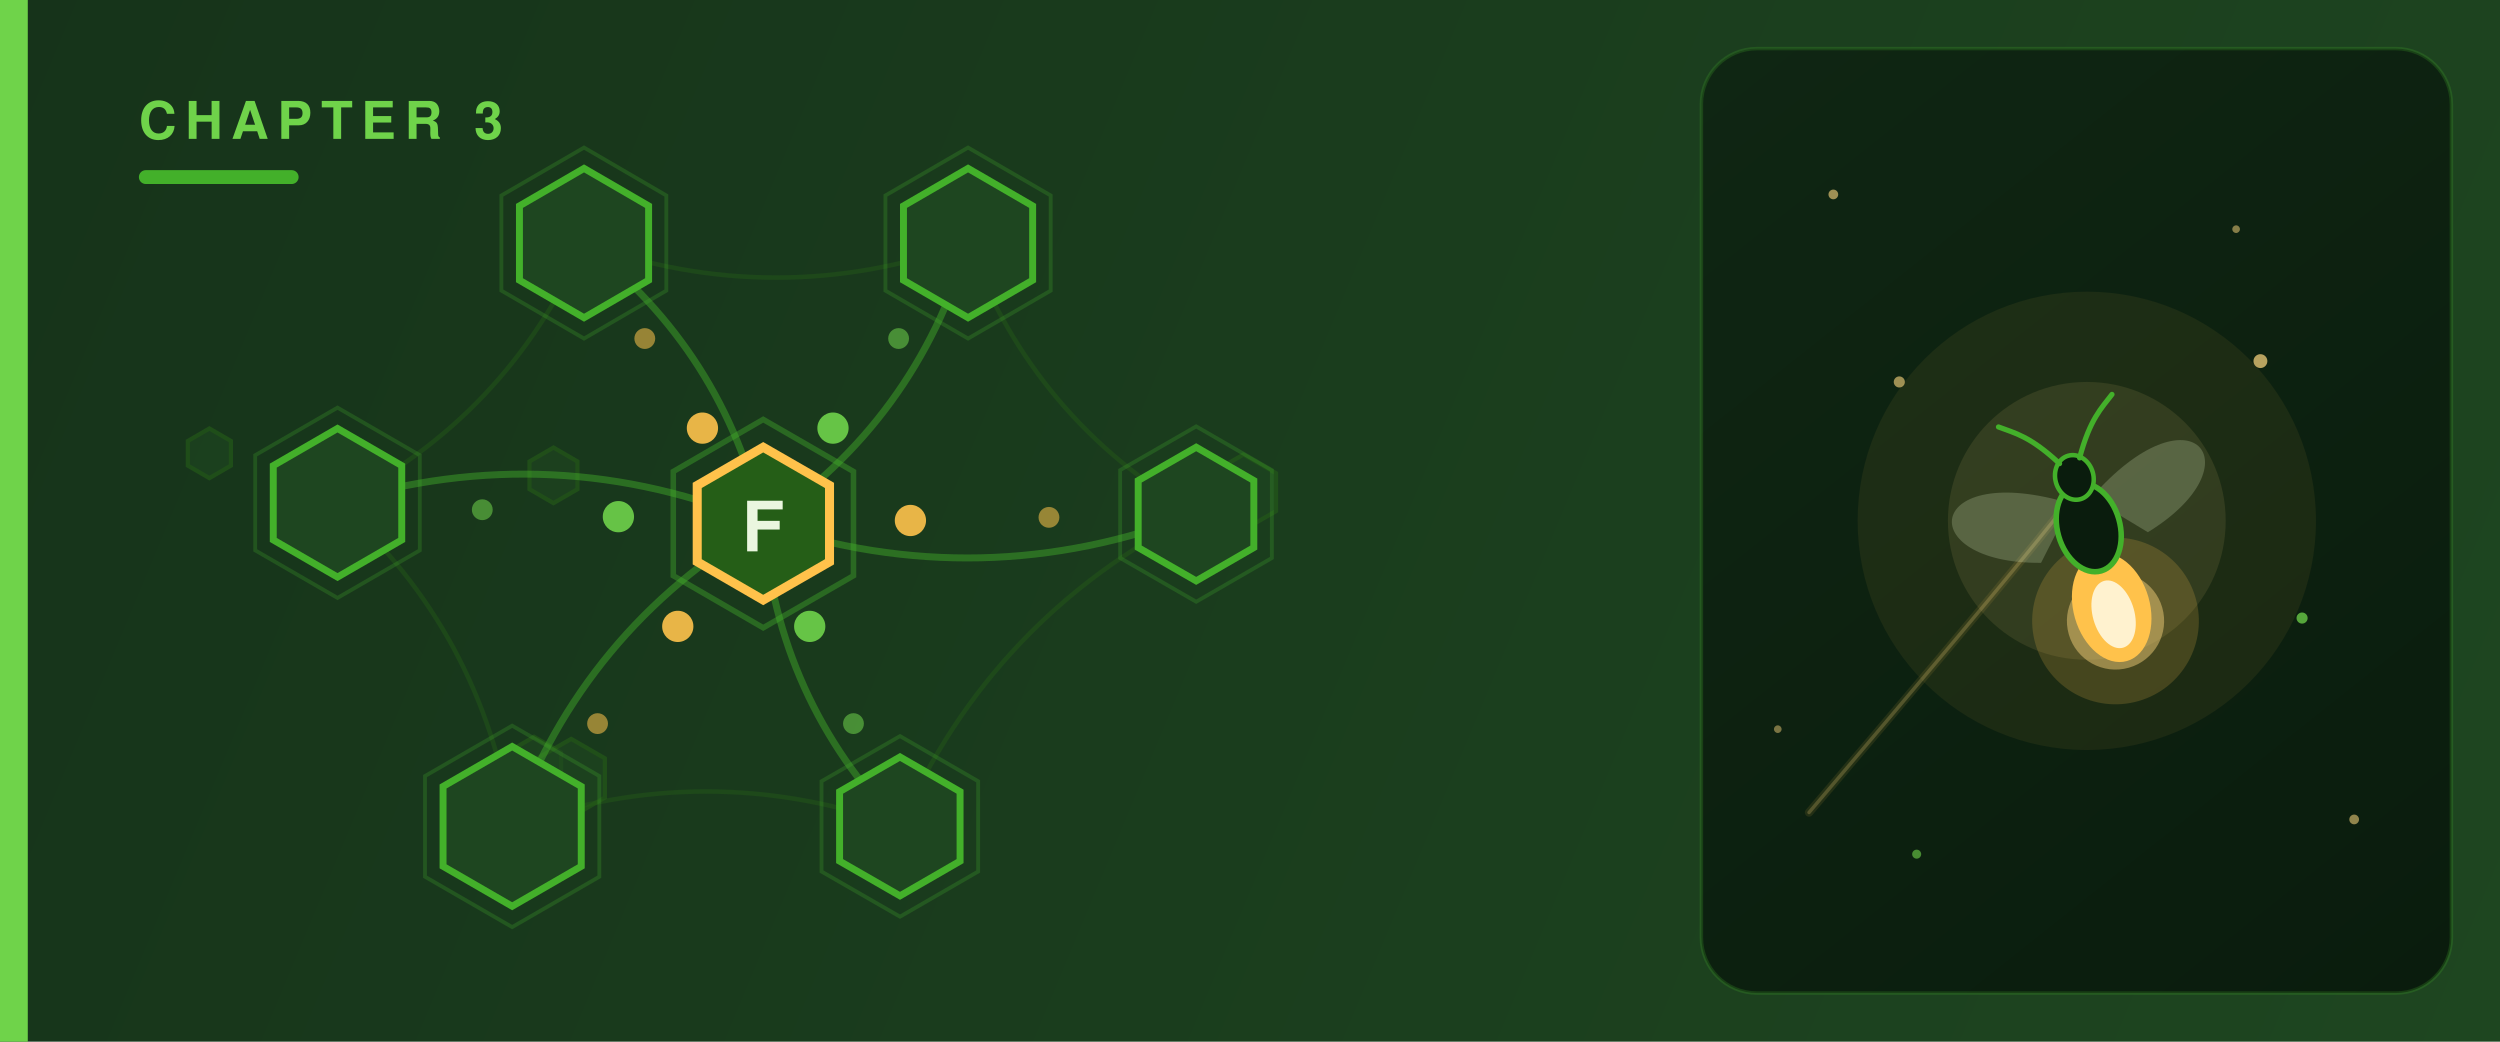
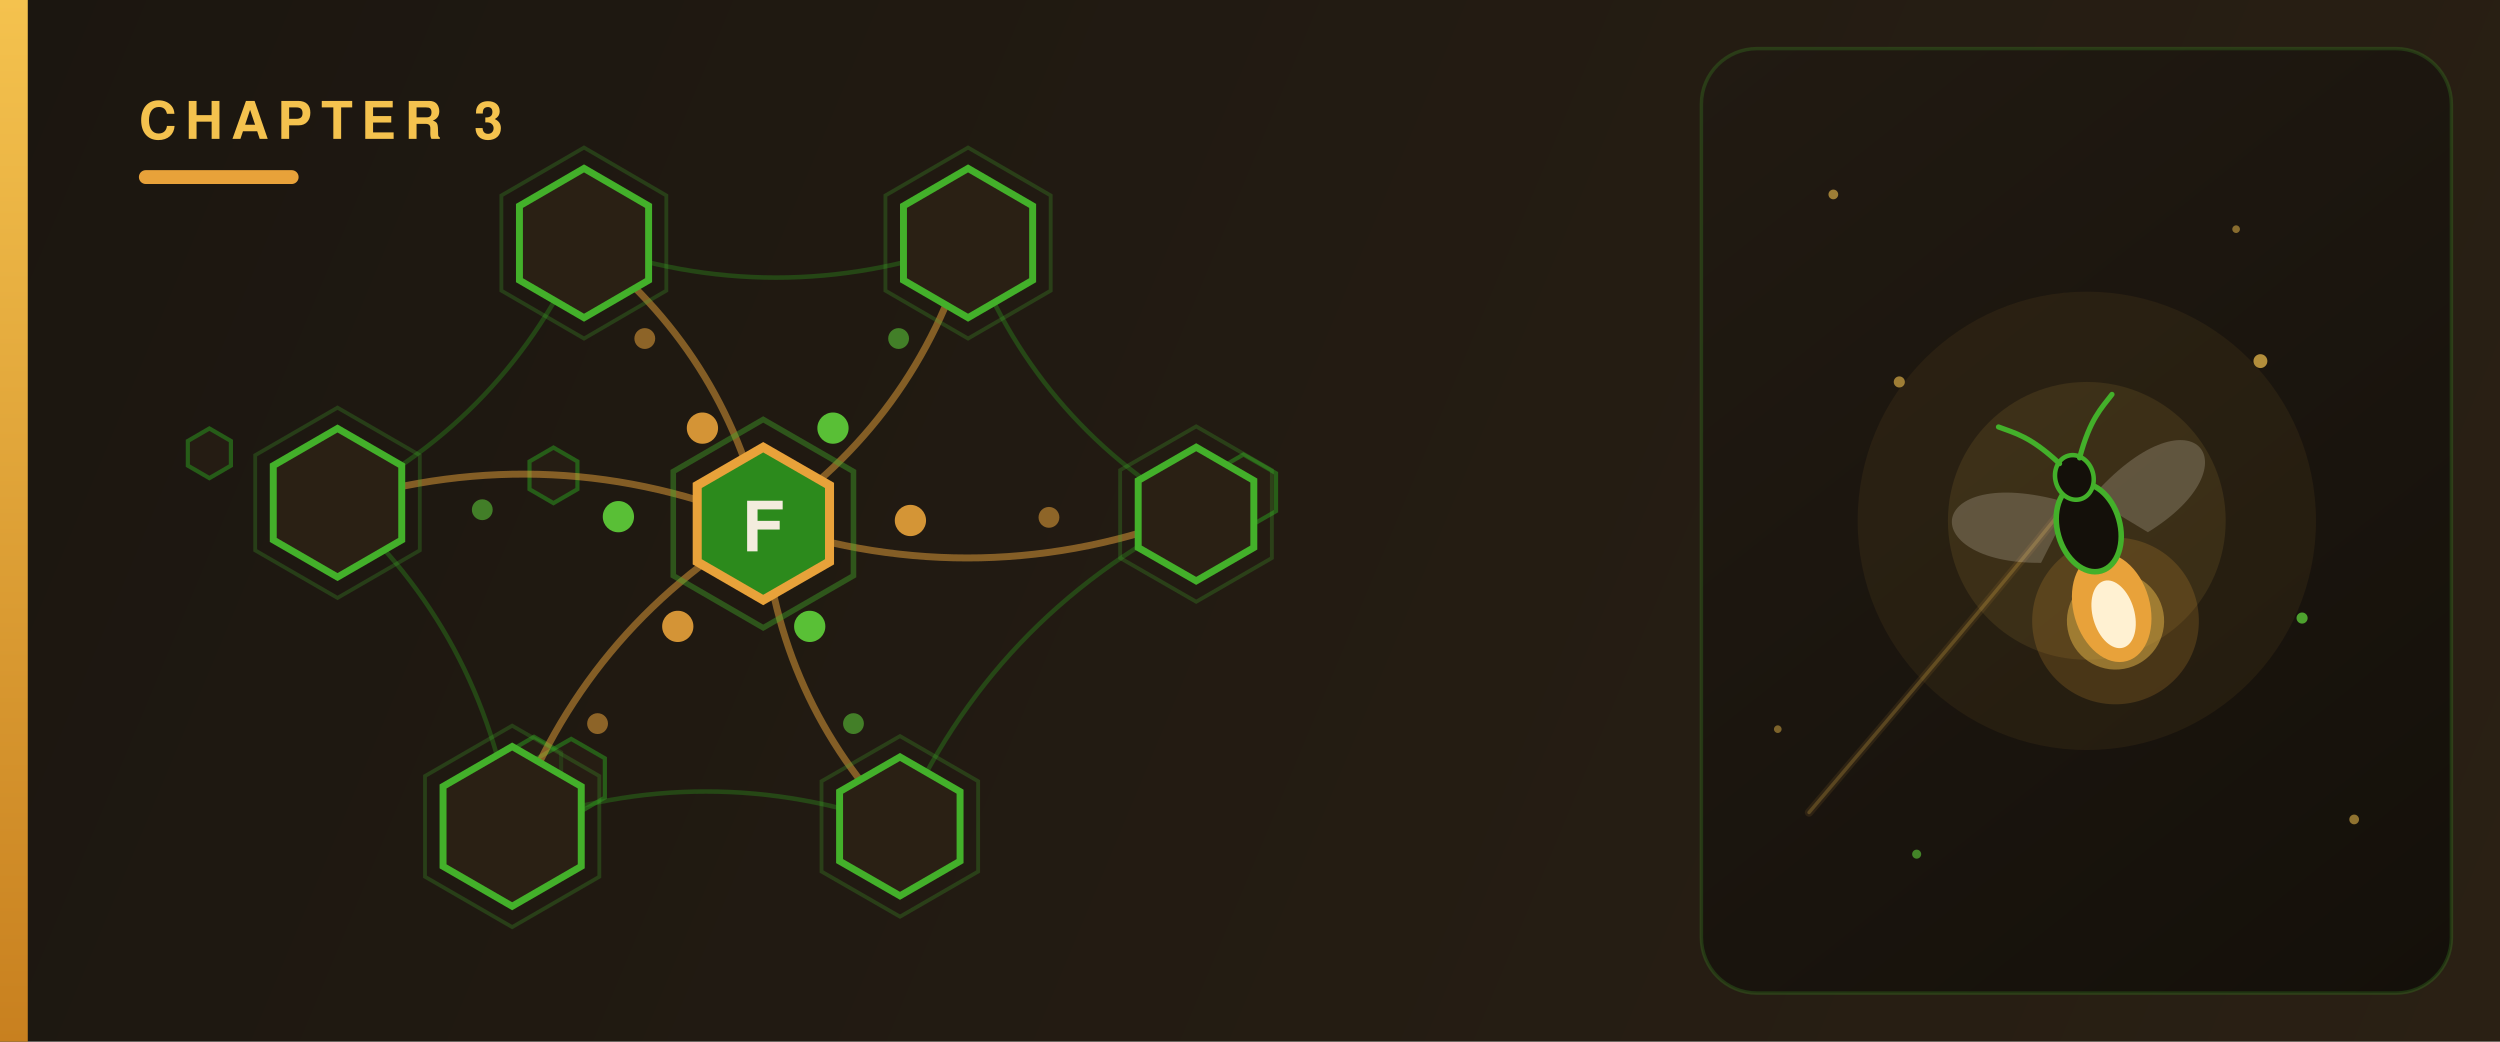
<svg xmlns="http://www.w3.org/2000/svg" viewBox="0 0 720 300" role="img" aria-label="Firefly for Java by Example — opener for chapter 3" font-family="Avenir Next,Avenir,Helvetica Neue,Helvetica,Arial,sans-serif">
  <defs>
    <linearGradient id="fld" x1="0" y1="0" x2="720" y2="300" gradientUnits="userSpaceOnUse">
-       <stop offset="0" stop-color="#16331a" />
-       <stop offset="1" stop-color="#1e4620" />
+       <stop offset="0" stop-color="#1B1610" />
+       <stop offset="1" stop-color="#2A2014" />
    </linearGradient>
    <linearGradient id="pnl" x1="490" y1="14" x2="706" y2="286" gradientUnits="userSpaceOnUse">
-       <stop offset="0" stop-color="#0f2613" />
-       <stop offset="1" stop-color="#0a1c0d" />
+       <stop offset="0" stop-color="#211A12" />
+       <stop offset="1" stop-color="#14100A" />
    </linearGradient>
-     <linearGradient id="grh" x1="0" y1="0" x2="720" y2="0" gradientUnits="userSpaceOnUse">
-       <stop offset="0" stop-color="#6fd34a" />
-       <stop offset="1" stop-color="#43b02a" />
+     <linearGradient id="grh" x1="0" y1="0" x2="0" y2="300" gradientUnits="userSpaceOnUse">
+       <stop offset="0" stop-color="#f4c24e" />
+       <stop offset="1" stop-color="#c8801f" />
    </linearGradient>
  </defs>
  <rect width="720" height="300" fill="url(#fld)" />
  <rect x="0" y="0" width="8" height="300" fill="url(#grh)" />
  <rect x="490" y="14" width="216" height="272" rx="16" fill="url(#pnl)" />
  <rect x="490" y="14" width="216" height="272" rx="16" fill="none" stroke="#43b02a" stroke-width="1" opacity="0.22" />
-   <g fill="#ffd980">
+   <g fill="#f4c24e">
    <circle cx="528" cy="56" r="1.4" opacity="0.6" />
    <circle cx="678" cy="236" r="1.4" opacity="0.55" />
    <circle cx="644" cy="66" r="1.1" opacity="0.5" />
    <circle cx="512" cy="210" r="1.1" opacity="0.45" />
  </g>
-   <circle cx="552" cy="246" r="1.3" fill="#6fd34a" opacity="0.6" />
-   <text x="40" y="40" fill="#6fd34a" font-size="15" font-weight="800" letter-spacing="2.5">CHAPTER 3</text>
-   <rect x="40" y="49" width="46" height="4" rx="2" fill="#43b02a" />
-   <polygon points="66.5,134.1 60.3,137.7 54.1,134.1 54.1,127.0 60.3,123.4 66.5,127.0" fill="#1e4620" stroke="#255e17" stroke-width="1.2" opacity="0.6" />
-   <polygon points="161.6,225.6 153.8,230.1 146.1,225.6 146.1,216.7 153.8,212.2 161.6,216.7" fill="#1e4620" stroke="#255e17" stroke-width="1.2" opacity="0.6" />
-   <polygon points="174.2,229.7 164.5,235.3 154.7,229.7 154.7,218.4 164.5,212.8 174.2,218.4" fill="#1e4620" stroke="#255e17" stroke-width="1.2" opacity="0.6" />
-   <polygon points="166.3,140.9 159.4,144.9 152.5,140.9 152.5,132.9 159.4,128.9 166.3,132.9" fill="#1e4620" stroke="#255e17" stroke-width="1.2" opacity="0.6" />
-   <polygon points="367.5,147.2 358.1,152.6 348.8,147.2 348.8,136.3 358.1,130.9 367.5,136.3" fill="#1e4620" stroke="#255e17" stroke-width="1.2" opacity="0.6" />
-   <g fill="none" stroke="#43b02a" stroke-width="2" opacity="0.45">
+   <circle cx="552" cy="246" r="1.3" fill="#5fd13a" opacity="0.6" />
+   <text x="40" y="40" fill="#f4c24e" font-size="15" font-weight="800" letter-spacing="2.5">CHAPTER 3</text>
+   <rect x="40" y="49" width="46" height="4" rx="2" fill="#e8a23a" />
+   <polygon points="66.5,134.1 60.3,137.7 54.1,134.1 54.1,127.0 60.3,123.4 66.5,127.0" fill="#2A2014" stroke="#2c8a1c" stroke-width="1.2" opacity="0.6" />
+   <polygon points="161.6,225.6 153.8,230.1 146.1,225.6 146.1,216.7 153.8,212.2 161.6,216.7" fill="#2A2014" stroke="#2c8a1c" stroke-width="1.2" opacity="0.6" />
+   <polygon points="174.2,229.7 164.5,235.3 154.7,229.7 154.7,218.4 164.5,212.8 174.2,218.4" fill="#2A2014" stroke="#2c8a1c" stroke-width="1.2" opacity="0.6" />
+   <polygon points="166.3,140.9 159.4,144.9 152.5,140.9 152.5,132.9 159.4,128.9 166.3,132.9" fill="#2A2014" stroke="#2c8a1c" stroke-width="1.2" opacity="0.6" />
+   <polygon points="367.5,147.2 358.1,152.6 348.8,147.2 348.8,136.3 358.1,130.9 367.5,136.3" fill="#2A2014" stroke="#2c8a1c" stroke-width="1.2" opacity="0.6" />
+   <g fill="none" stroke="#e8a23a" stroke-width="2" opacity="0.50">
    <path d="M219.8,150.8 Q282.7,171.9 344.5,148.0" />
    <path d="M219.8,150.8 Q223.8,201.5 259.2,238.0" />
    <path d="M219.8,150.8 Q168.0,181.4 147.5,238.0" />
    <path d="M219.8,150.8 Q159.6,125.7 97.2,144.8" />
    <path d="M219.8,150.8 Q208.5,101.1 168.2,70.0" />
    <path d="M219.8,150.8 Q263.9,121.0 278.8,70.0" />
  </g>
-   <g fill="none" stroke="#255e17" stroke-width="1.3" opacity="0.4">
+   <g fill="none" stroke="#2c8a1c" stroke-width="1.3" opacity="0.4">
    <path d="M344.5,148.0 Q285.6,177.7 259.2,238.0" />
    <path d="M259.2,238.0 Q203.3,217.9 147.5,238.0" />
    <path d="M147.5,238.0 Q139.1,182.3 97.2,144.8" />
    <path d="M97.2,144.8 Q146.1,120.2 168.2,70.0" />
    <path d="M168.2,70.0 Q223.5,89.9 278.8,70.0" />
    <path d="M278.8,70.0 Q297.6,120.8 344.5,148.0" />
  </g>
-   <circle cx="262.2" cy="149.9" r="4.5" fill="#ffc24b" opacity="0.9" />
-   <circle cx="302.1" cy="149.0" r="3.0" fill="#ffc24b" opacity="0.55" />
-   <circle cx="233.2" cy="180.4" r="4.5" fill="#6fd34a" opacity="0.9" />
-   <circle cx="245.8" cy="208.4" r="3.0" fill="#6fd34a" opacity="0.55" />
-   <circle cx="195.2" cy="180.4" r="4.5" fill="#ffc24b" opacity="0.9" />
-   <circle cx="172.1" cy="208.4" r="3.0" fill="#ffc24b" opacity="0.55" />
-   <circle cx="178.1" cy="148.8" r="4.5" fill="#6fd34a" opacity="0.9" />
-   <circle cx="138.9" cy="146.8" r="3.0" fill="#6fd34a" opacity="0.55" />
-   <circle cx="202.3" cy="123.3" r="4.5" fill="#ffc24b" opacity="0.9" />
-   <circle cx="185.7" cy="97.5" r="3.0" fill="#ffc24b" opacity="0.55" />
-   <circle cx="239.9" cy="123.3" r="4.5" fill="#6fd34a" opacity="0.9" />
-   <circle cx="258.8" cy="97.5" r="3.0" fill="#6fd34a" opacity="0.55" />
+   <circle cx="262.2" cy="149.9" r="4.5" fill="#e8a23a" opacity="0.9" />
+   <circle cx="302.1" cy="149.0" r="3.0" fill="#e8a23a" opacity="0.55" />
+   <circle cx="233.2" cy="180.4" r="4.5" fill="#5fd13a" opacity="0.9" />
+   <circle cx="245.8" cy="208.4" r="3.0" fill="#5fd13a" opacity="0.55" />
+   <circle cx="195.2" cy="180.4" r="4.5" fill="#e8a23a" opacity="0.9" />
+   <circle cx="172.1" cy="208.4" r="3.0" fill="#e8a23a" opacity="0.55" />
+   <circle cx="178.1" cy="148.8" r="4.5" fill="#5fd13a" opacity="0.9" />
+   <circle cx="138.9" cy="146.8" r="3.0" fill="#5fd13a" opacity="0.55" />
+   <circle cx="202.3" cy="123.3" r="4.5" fill="#e8a23a" opacity="0.9" />
+   <circle cx="185.7" cy="97.5" r="3.0" fill="#e8a23a" opacity="0.55" />
+   <circle cx="239.9" cy="123.3" r="4.5" fill="#5fd13a" opacity="0.9" />
+   <circle cx="258.8" cy="97.5" r="3.0" fill="#5fd13a" opacity="0.55" />
  <polygon points="366.3,160.7 344.5,173.3 322.6,160.7 322.6,135.4 344.5,122.8 366.3,135.4" fill="none" stroke="#43b02a" stroke-width="1.1" opacity="0.25" />
-   <polygon points="361.1,157.7 344.5,167.3 327.8,157.7 327.8,138.4 344.5,128.8 361.1,138.4" fill="#1e4620" stroke="#43b02a" stroke-width="2.0" />
+   <polygon points="361.1,157.7 344.5,167.3 327.8,157.7 327.8,138.4 344.5,128.8 361.1,138.4" fill="#2A2014" stroke="#43b02a" stroke-width="2.0" />
  <polygon points="281.7,251.0 259.2,264.0 236.6,251.0 236.6,225.0 259.2,212.0 281.7,225.0" fill="none" stroke="#43b02a" stroke-width="1.1" opacity="0.25" />
-   <polygon points="276.5,248.0 259.2,258.0 241.8,248.0 241.8,228.0 259.2,218.0 276.5,228.0" fill="#1e4620" stroke="#43b02a" stroke-width="2.0" />
+   <polygon points="276.5,248.0 259.2,258.0 241.8,248.0 241.8,228.0 259.2,218.0 276.5,228.0" fill="#2A2014" stroke="#43b02a" stroke-width="2.0" />
  <polygon points="172.6,252.5 147.5,267.0 122.4,252.5 122.4,223.5 147.5,209.0 172.6,223.5" fill="none" stroke="#43b02a" stroke-width="1.1" opacity="0.25" />
-   <polygon points="167.4,249.5 147.5,261.0 127.6,249.5 127.6,226.5 147.5,215.0 167.4,226.5" fill="#1e4620" stroke="#43b02a" stroke-width="2.0" />
+   <polygon points="167.4,249.5 147.5,261.0 127.6,249.5 127.6,226.5 147.5,215.0 167.4,226.5" fill="#2A2014" stroke="#43b02a" stroke-width="2.0" />
  <polygon points="120.9,158.5 97.2,172.2 73.5,158.5 73.5,131.1 97.2,117.4 120.9,131.1" fill="none" stroke="#43b02a" stroke-width="1.1" opacity="0.25" />
-   <polygon points="115.7,155.5 97.2,166.2 78.7,155.5 78.7,134.1 97.2,123.4 115.7,134.1" fill="#1e4620" stroke="#43b02a" stroke-width="2.0" />
+   <polygon points="115.7,155.5 97.2,166.2 78.7,155.5 78.7,134.1 97.2,123.4 115.7,134.1" fill="#2A2014" stroke="#43b02a" stroke-width="2.0" />
  <polygon points="191.9,83.7 168.2,97.5 144.4,83.7 144.4,56.3 168.2,42.5 191.9,56.3" fill="none" stroke="#43b02a" stroke-width="1.1" opacity="0.25" />
-   <polygon points="186.8,80.7 168.2,91.5 149.6,80.7 149.6,59.3 168.2,48.5 186.8,59.3" fill="#1e4620" stroke="#43b02a" stroke-width="2.0" />
+   <polygon points="186.8,80.7 168.2,91.5 149.6,80.7 149.6,59.3 168.2,48.5 186.8,59.3" fill="#2A2014" stroke="#43b02a" stroke-width="2.0" />
  <polygon points="302.6,83.7 278.8,97.5 255.0,83.7 255.0,56.3 278.8,42.5 302.6,56.3" fill="none" stroke="#43b02a" stroke-width="1.1" opacity="0.25" />
-   <polygon points="297.4,80.7 278.8,91.5 260.2,80.7 260.2,59.3 278.8,48.5 297.4,59.3" fill="#1e4620" stroke="#43b02a" stroke-width="2.0" />
+   <polygon points="297.4,80.7 278.8,91.5 260.2,80.7 260.2,59.3 278.8,48.5 297.4,59.3" fill="#2A2014" stroke="#43b02a" stroke-width="2.0" />
  <polygon points="245.8,165.8 219.8,180.8 193.9,165.8 193.9,135.8 219.8,120.8 245.8,135.8" fill="none" stroke="#43b02a" stroke-width="1.6" opacity="0.4" />
-   <polygon points="238.9,161.8 219.8,172.8 200.8,161.8 200.8,139.8 219.8,128.8 238.9,139.8" fill="#255e17" stroke="#ffc24b" stroke-width="2.6" />
-   <text x="219.8" y="151.8" text-anchor="middle" dominant-baseline="middle" fill="#eaf6df" font-size="20" font-weight="800" letter-spacing="-1">F</text>
+   <polygon points="238.9,161.8 219.8,172.8 200.8,161.8 200.8,139.8 219.8,128.8 238.9,139.8" fill="#2c8a1c" stroke="#e8a23a" stroke-width="2.6" />
+   <text x="219.8" y="151.8" text-anchor="middle" dominant-baseline="middle" fill="#f3ecdd" font-size="20" font-weight="800" letter-spacing="-1">F</text>
  <g transform="translate(601,150)">
-     <circle r="66" fill="#ffc24b" opacity="0.07" />
-     <circle r="40" fill="#ffd980" opacity="0.10" />
-     <path d="M-80,84 C-46,44 -24,18 -8,-2" fill="none" stroke="#ffc24b" stroke-width="2.4" opacity="0.10" stroke-linecap="round" />
-     <path d="M-80,84 C-46,44 -24,18 -8,-2" fill="none" stroke="#ffd980" stroke-width="1" opacity="0.22" stroke-linecap="round" />
+     <circle r="66" fill="#e8a23a" opacity="0.07" />
+     <circle r="40" fill="#f4c24e" opacity="0.10" />
+     <path d="M-80,84 C-46,44 -24,18 -8,-2" fill="none" stroke="#e8a23a" stroke-width="2.4" opacity="0.10" stroke-linecap="round" />
+     <path d="M-80,84 C-46,44 -24,18 -8,-2" fill="none" stroke="#f4c24e" stroke-width="1" opacity="0.22" stroke-linecap="round" />
    <g transform="rotate(-16)">
-       <circle cx="0" cy="30" r="24" fill="#ffc24b" opacity="0.18" />
-       <circle cx="0" cy="30" r="14" fill="#ffd980" opacity="0.45" />
-       <path d="M-3,-6 C-40,-30 -52,-2 -16,8 Z" fill="#ddf0c4" opacity="0.22" />
-       <path d="M3,-6 C40,-30 52,-2 16,8 Z" fill="#ddf0c4" opacity="0.22" />
-       <ellipse cx="0" cy="26" rx="11" ry="16" fill="#ffc24b" />
-       <ellipse cx="0" cy="28" rx="6" ry="10" fill="#fff2cf" />
-       <ellipse cx="0" cy="2" rx="9" ry="13" fill="#0a1c0d" stroke="#43b02a" stroke-width="1.6" />
-       <ellipse cx="0" cy="-13" rx="5.5" ry="6.5" fill="#0a1c0d" stroke="#43b02a" stroke-width="1.3" />
+       <circle cx="0" cy="30" r="24" fill="#e8a23a" opacity="0.18" />
+       <circle cx="0" cy="30" r="14" fill="#f4c24e" opacity="0.45" />
+       <path d="M-3,-6 C-40,-30 -52,-2 -16,8 Z" fill="#f3ecdd" opacity="0.20" />
+       <path d="M3,-6 C40,-30 52,-2 16,8 Z" fill="#f3ecdd" opacity="0.20" />
+       <ellipse cx="0" cy="26" rx="11" ry="16" fill="#e8a23a" />
+       <ellipse cx="0" cy="28" rx="6" ry="10" fill="#fff1d2" />
+       <ellipse cx="0" cy="2" rx="9" ry="13" fill="#14100A" stroke="#43b02a" stroke-width="1.6" />
+       <ellipse cx="0" cy="-13" rx="5.5" ry="6.5" fill="#14100A" stroke="#43b02a" stroke-width="1.3" />
      <path d="M-3,-18 C-9,-28 -13,-30 -17,-33" fill="none" stroke="#43b02a" stroke-width="1.5" stroke-linecap="round" />
      <path d="M3,-18 C9,-28 13,-30 17,-33" fill="none" stroke="#43b02a" stroke-width="1.5" stroke-linecap="round" />
    </g>
-     <circle cx="50" cy="-46" r="2" fill="#ffd980" opacity="0.7" />
-     <circle cx="62" cy="28" r="1.6" fill="#6fd34a" opacity="0.75" />
-     <circle cx="-54" cy="-40" r="1.6" fill="#ffd980" opacity="0.6" />
+     <circle cx="50" cy="-46" r="2" fill="#f4c24e" opacity="0.7" />
+     <circle cx="62" cy="28" r="1.6" fill="#5fd13a" opacity="0.75" />
+     <circle cx="-54" cy="-40" r="1.6" fill="#f4c24e" opacity="0.6" />
  </g>
</svg>
